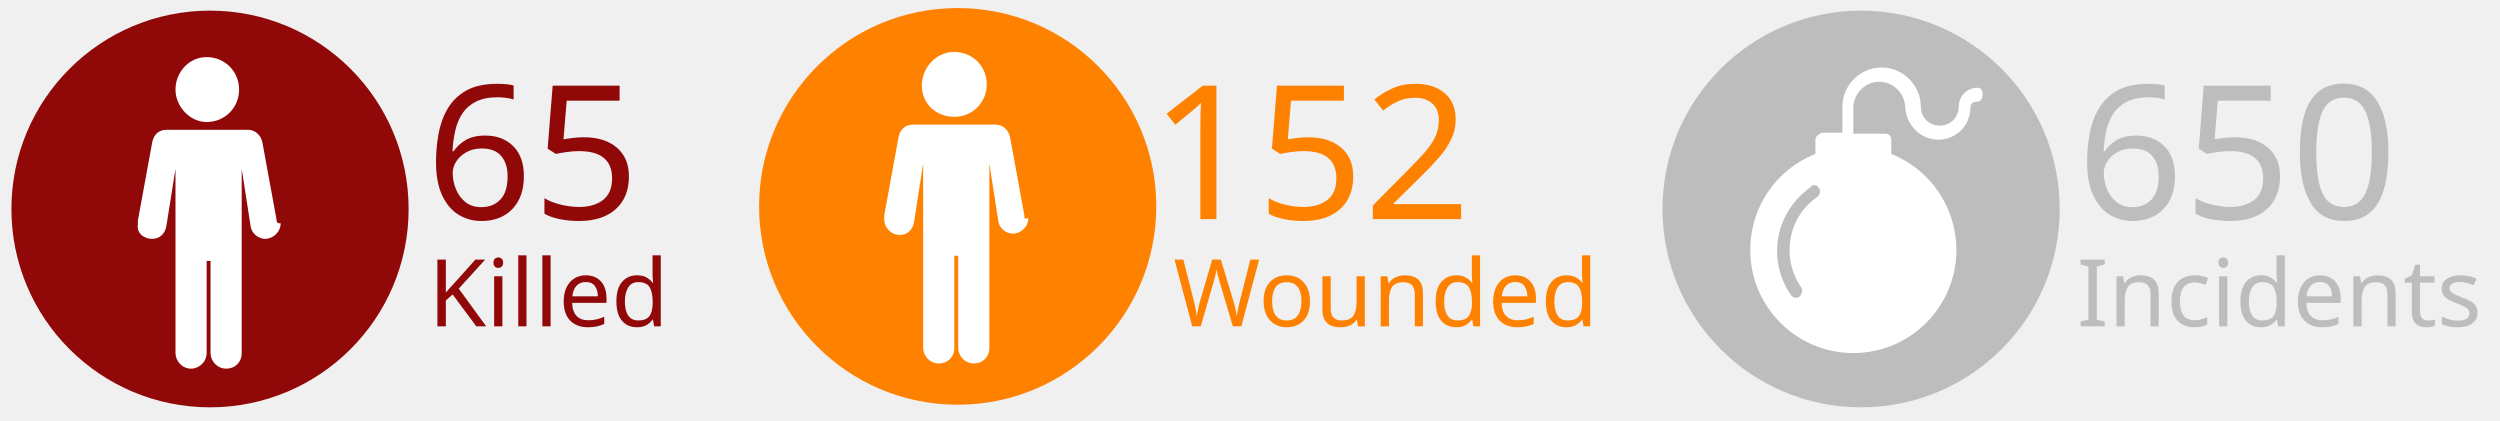
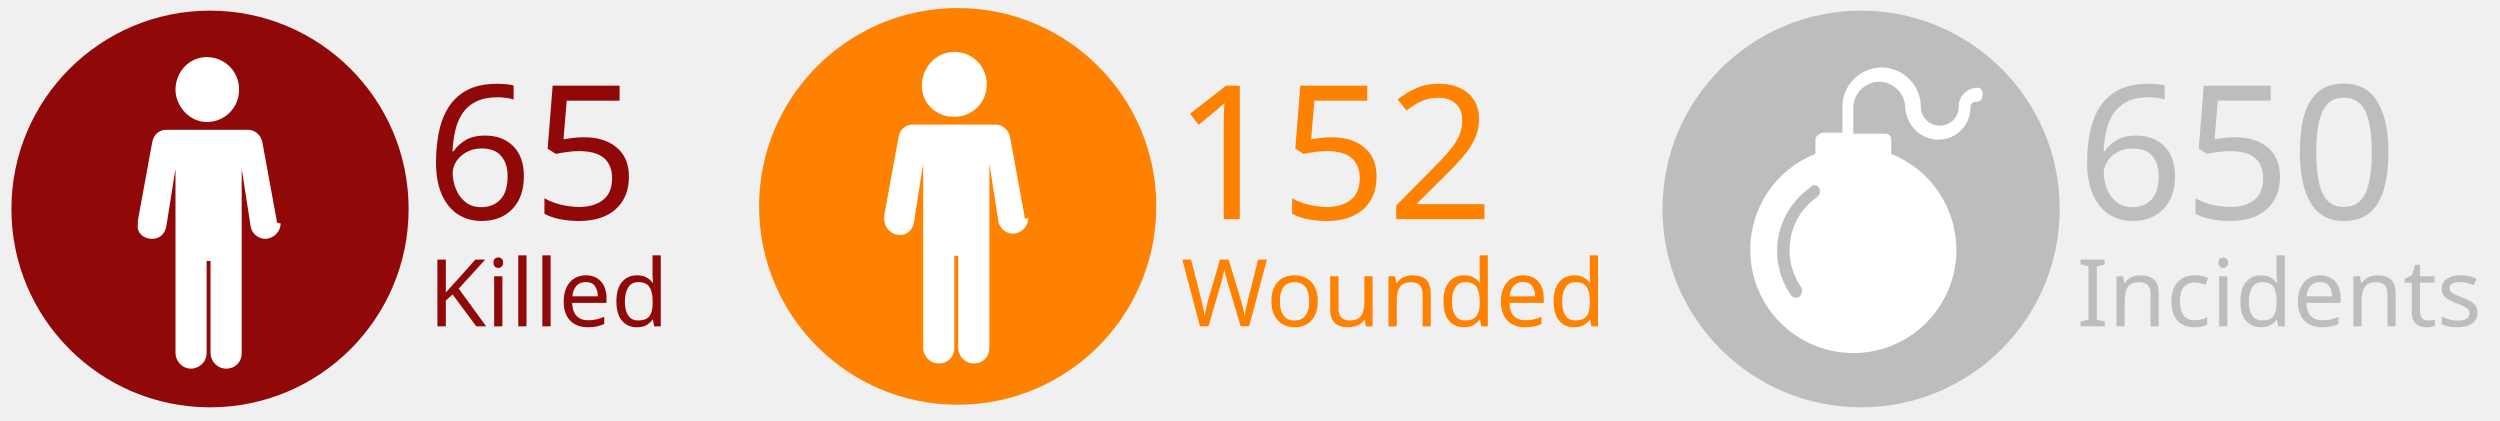
- <svg xmlns="http://www.w3.org/2000/svg" version="1.1" id="Layer_1" x="0px" y="0px" viewBox="0 0 963 162" style="enable-background:new 0 0 963 162;" xml:space="preserve">
+ <svg xmlns="http://www.w3.org/2000/svg" version="1.1" id="Layer_1" x="0px" y="0px" viewBox="0 0 963 162" class="img-responsive" xml:space="preserve">
  <style type="text/css">
	.st0{fill:none;}
	.st1{fill:#ff8100;}
	.st2{font-family:'HelveticaNeue-Bold';}
	.st3{font-size:36px;}
	.st4{fill:#900808;}
	.st5{font-size:72px;}
	.st6{fill:#ff8100;stroke:#ff8100;stroke-width:3;stroke-miterlimit:10;}
	.st7{fill:#ff8100;}
	.st8{fill:#ffffff;}
	.st9{fill:#900808;stroke:#900808;stroke-width:3;stroke-miterlimit:10;}
	.st10{fill:#ffffff;}
	.st11{fill:#bdbdbd;stroke:#bdbdbd;stroke-width:3;stroke-miterlimit:10;}
    .st12{fill:#ffffff;}
    .st13{fill:#bdbdbd;}
</style>
  <rect x="800" y="100" class="st0" width="163" height="55" />
  <text transform="matrix(1 0 0 1 800 125.7036)" class="st13 st2 st3">Incidents</text>
  <rect x="452" y="100" class="st0" width="163" height="55" />
-   <text transform="matrix(1 0 0 1 452 125.7036)" class="st1 st2 st3">Wounded</text>
+   <text transform="matrix(1 0 0 1 455 125.7036)" class="st1 st2 st3">Wounded</text>
  <rect x="165" y="100" class="st0" width="115" height="55" />
  <text transform="matrix(1 0 0 1 165 125.7036)" class="st4 st2 st3">Killed</text>
  <rect x="800" y="33" class="st0" width="124" height="61" />
  <text id="counts_total" transform="matrix(1 0 0 1 800 84.4072)" class="st13 st2 st5">650</text>
  <rect x="443" y="33" class="st0" width="124" height="61" />
-   <text id="counts_wia" transform="matrix(1 0 0 1 443 84.4072)" class="st1 st2 st5">152</text>
+   <text id="counts_wia" transform="matrix(1 0 0 1 452 84.4072)" class="st1 st2 st5">152</text>
  <rect x="164" y="33" class="st0" width="110" height="61" />
  <text id="counts_kia" transform="matrix(1 0 0 1 164 84.4072)" class="st4 st2 st5">65</text>
  <g>
    <ellipse class="st11" cx="716.9" cy="80.5" rx="75" ry="74.9" />
    <path class="st12" d="M761.8,33.8c-4.1,0-7.3,3.2-7.3,7.3s-3.2,7.3-7.3,7.3c-4.1,0-7.3-3.2-7.3-7.3c0-8.2-6.8-15.1-15.1-15.1   s-15.1,6.8-15.1,15.1v10H702c-1.4,0.5-2.7,1.4-2.7,2.7v5.5c-15.1,5.9-25.1,20.5-25.1,37c0,21.9,17.8,39.7,39.7,39.7   s39.7-17.8,39.7-39.7c0-16.4-10-31-25.1-37v-5.5c0-1.4-0.9-2.3-2.3-2.3h-12.3v-10c0-5.5,4.6-10,10-10s10,4.6,10,10   c0.5,6.8,5.9,12.3,12.8,12.3c6.8,0,12.3-5.5,12.3-12.3c0-1.4,0.9-2.3,2.3-2.3c1.4,0,2.3-0.9,2.3-2.3   C764,35.1,763.1,33.8,761.8,33.8z M700.1,75.8c-11.4,7.8-14.1,23.3-6.4,34.7c0.9,0.9,0.5,2.7-0.5,3.7c-0.5,0.5-0.9,0.5-1.4,0.5   c-0.9,0-1.4-0.5-1.8-0.9c-4.6-6.4-6.4-14.6-5-22.4c1.4-7.8,5.9-14.6,12.3-19.2c0.9-1.4,2.7-0.9,3.2,0   C701.5,73.5,701.1,74.8,700.1,75.8z" />
  </g>
  <g>
    <ellipse class="st6" cx="368.9" cy="79.5" rx="75" ry="74.9" />
    <path class="st8" d="M367.6,45c7,0,12.5-5.5,12.5-12.5S374.6,20,367.6,20s-12.5,6-12.5,13S360.6,45,367.6,45z" />
    <path class="st8" d="M394.6,83.5V83l-5.5-30c-0.5-3-3-5-5.5-5h-32c-3,0-5,2-5.5,5l-5.5,30v0.5c0,0.5,0,0.5,0,1c0,3,2.5,6,6,6   c3,0,5-2,5.5-5l3.5-22.5v71c0,3,2.5,6,6,6s6-2.5,6-6V98.5h1.5V134c0,3,2.5,6,6,6s6-2.5,6-6V63l3.5,22.5c0.5,2.5,3,4.5,5.5,4.5   c3,0,6-2.5,6-6C394.6,84.5,394.6,84,394.6,83.5z" />
  </g>
  <g>
    <ellipse class="st9" cx="80.9" cy="80.5" rx="75" ry="74.9" />
    <path class="st10" d="M79.6,47c7,0,12.5-5.5,12.5-12.5S86.6,22,79.6,22s-12,6-12,12.5S73.1,47,79.6,47z" />
    <path class="st10" d="M106.6,85.5V85l-5.5-30c-0.5-3-3-5-5.5-5H64.1c-3,0-5,2-5.5,5l-5.5,30v0.5c0,0.5,0,0.5,0,1   c-0.5,3,2,5.5,5.5,5.5c3,0,5-2,5.5-5l3.5-22v71c0,3,2.5,6,6,6c3,0,6-2.5,6-6v-35.5h1.5V136c0,3,2.5,6,6,6s6-2.5,6-6V65l3.5,22.5   c0.5,2.5,3,4.5,5.5,4.5c3,0,6-2.5,6-6C107.1,86,107.1,86,106.6,85.5z" />
  </g>
</svg>
